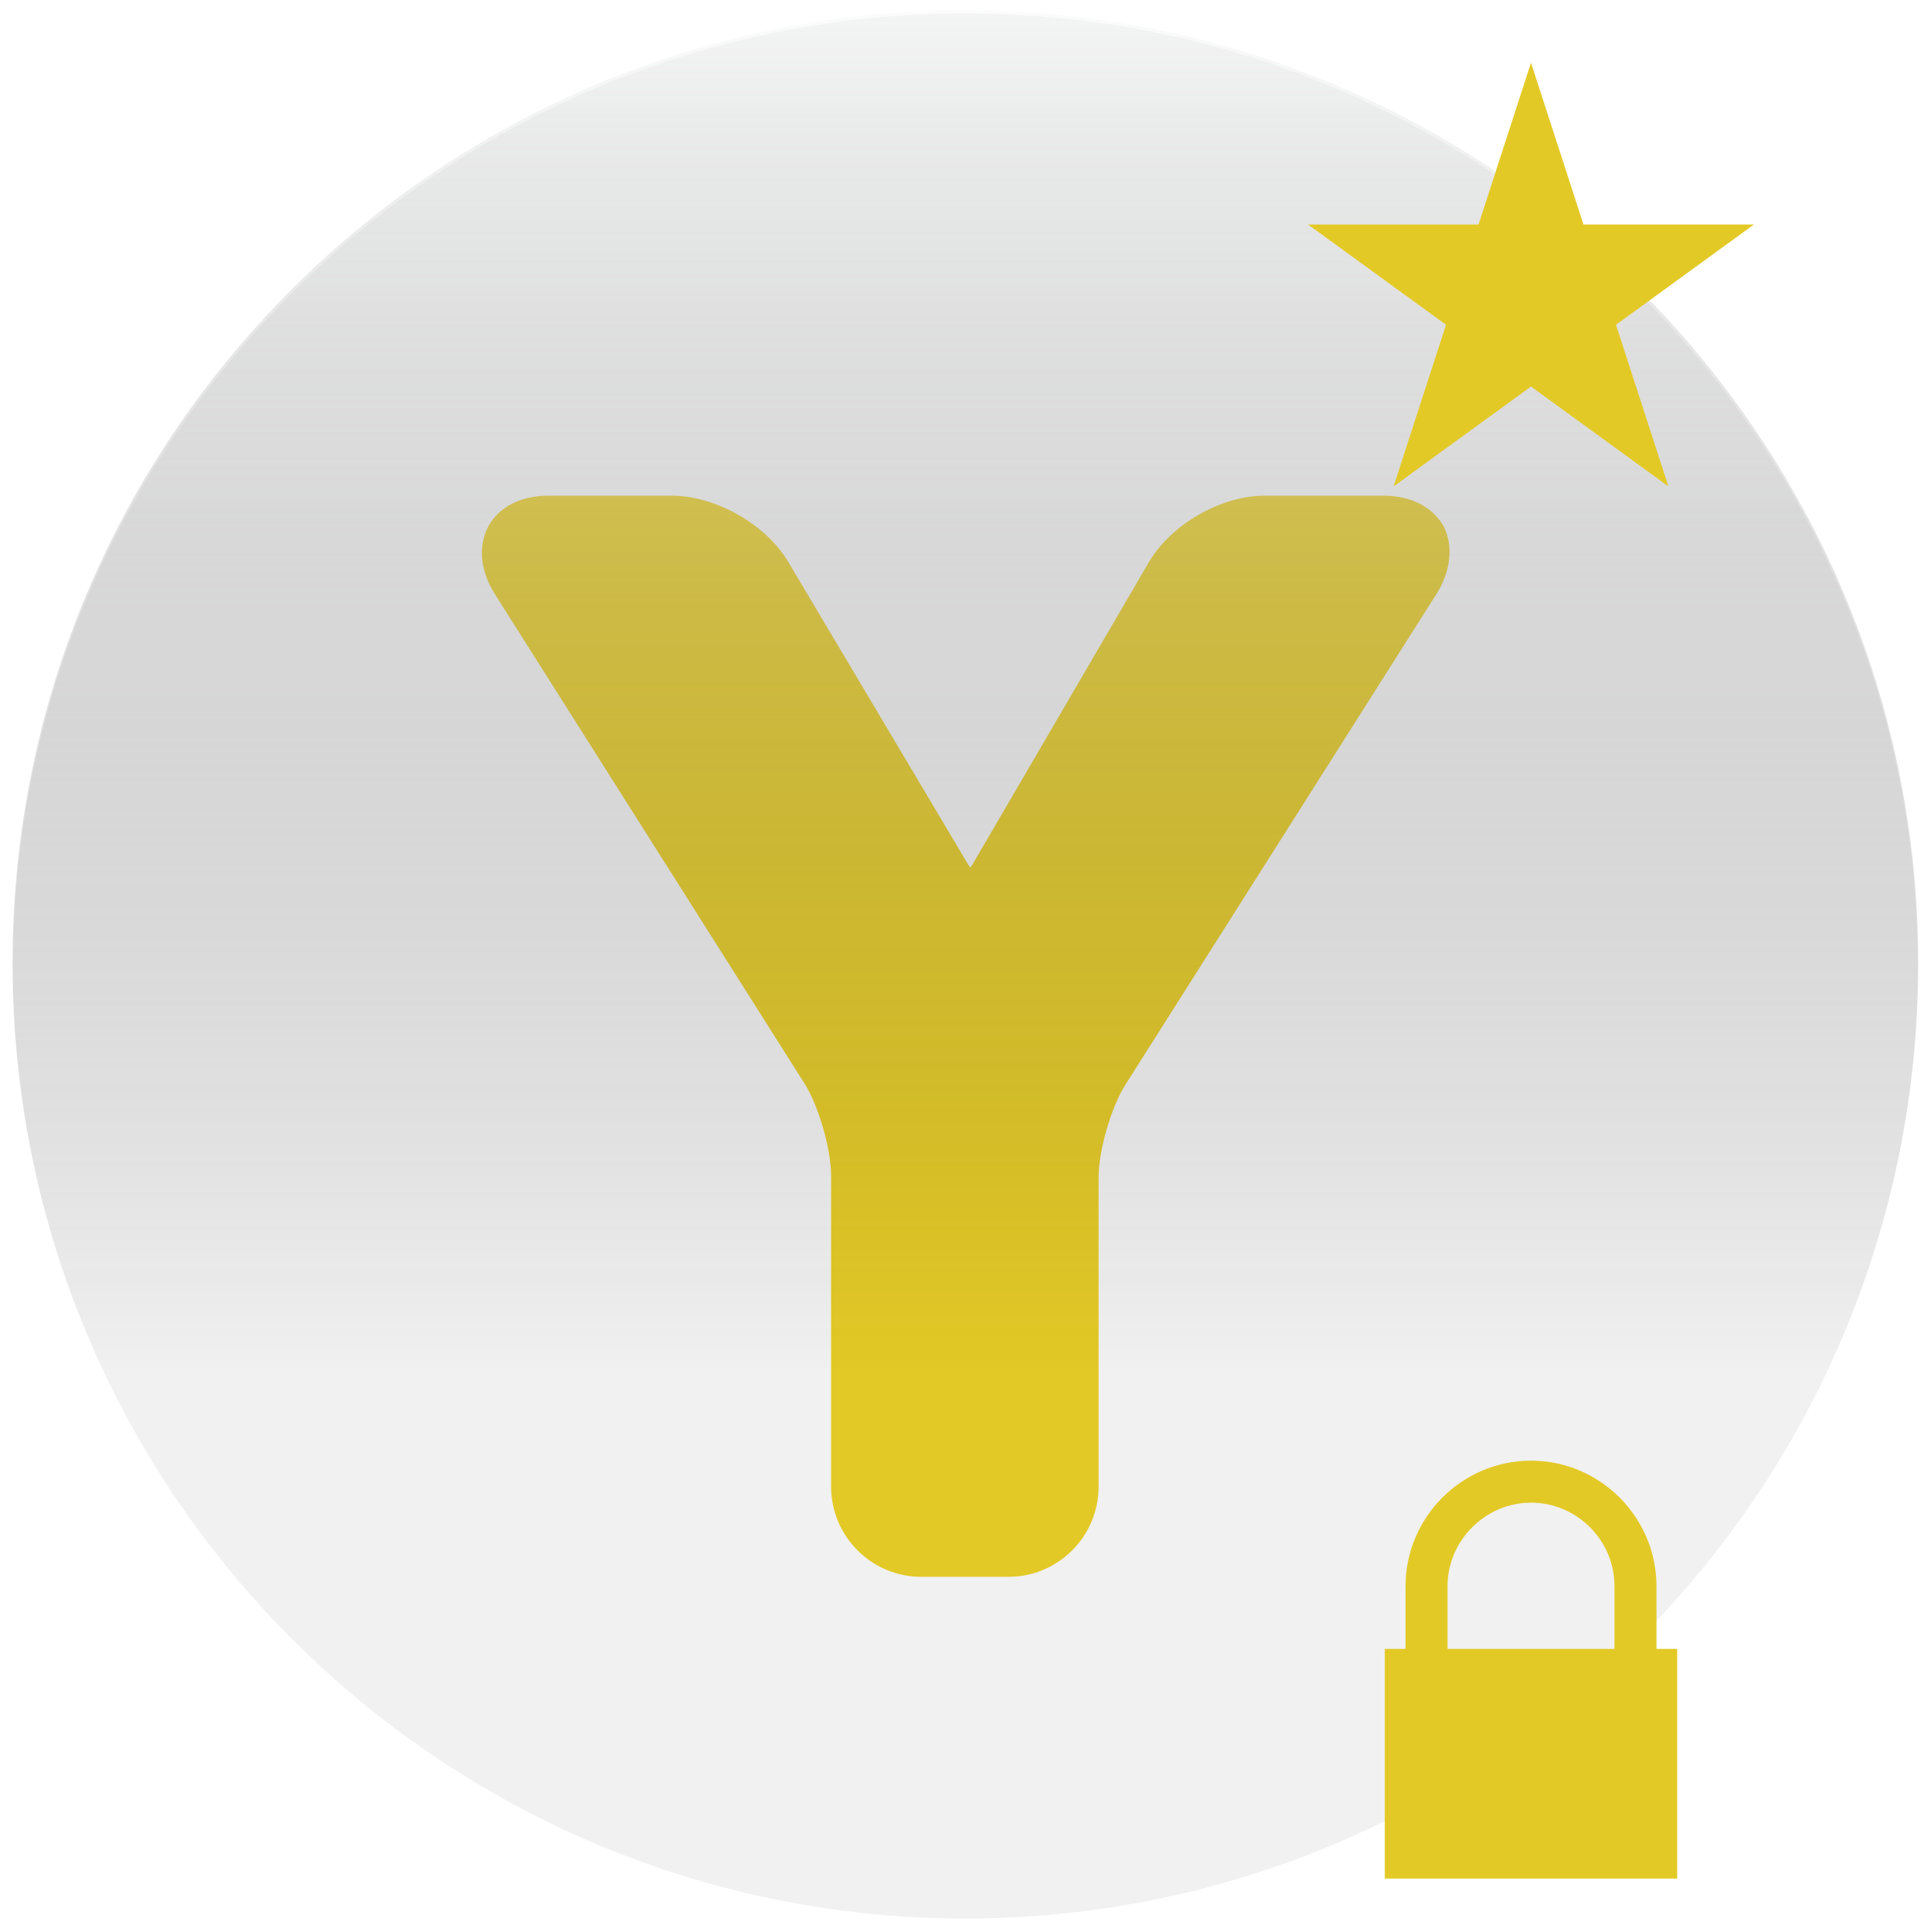
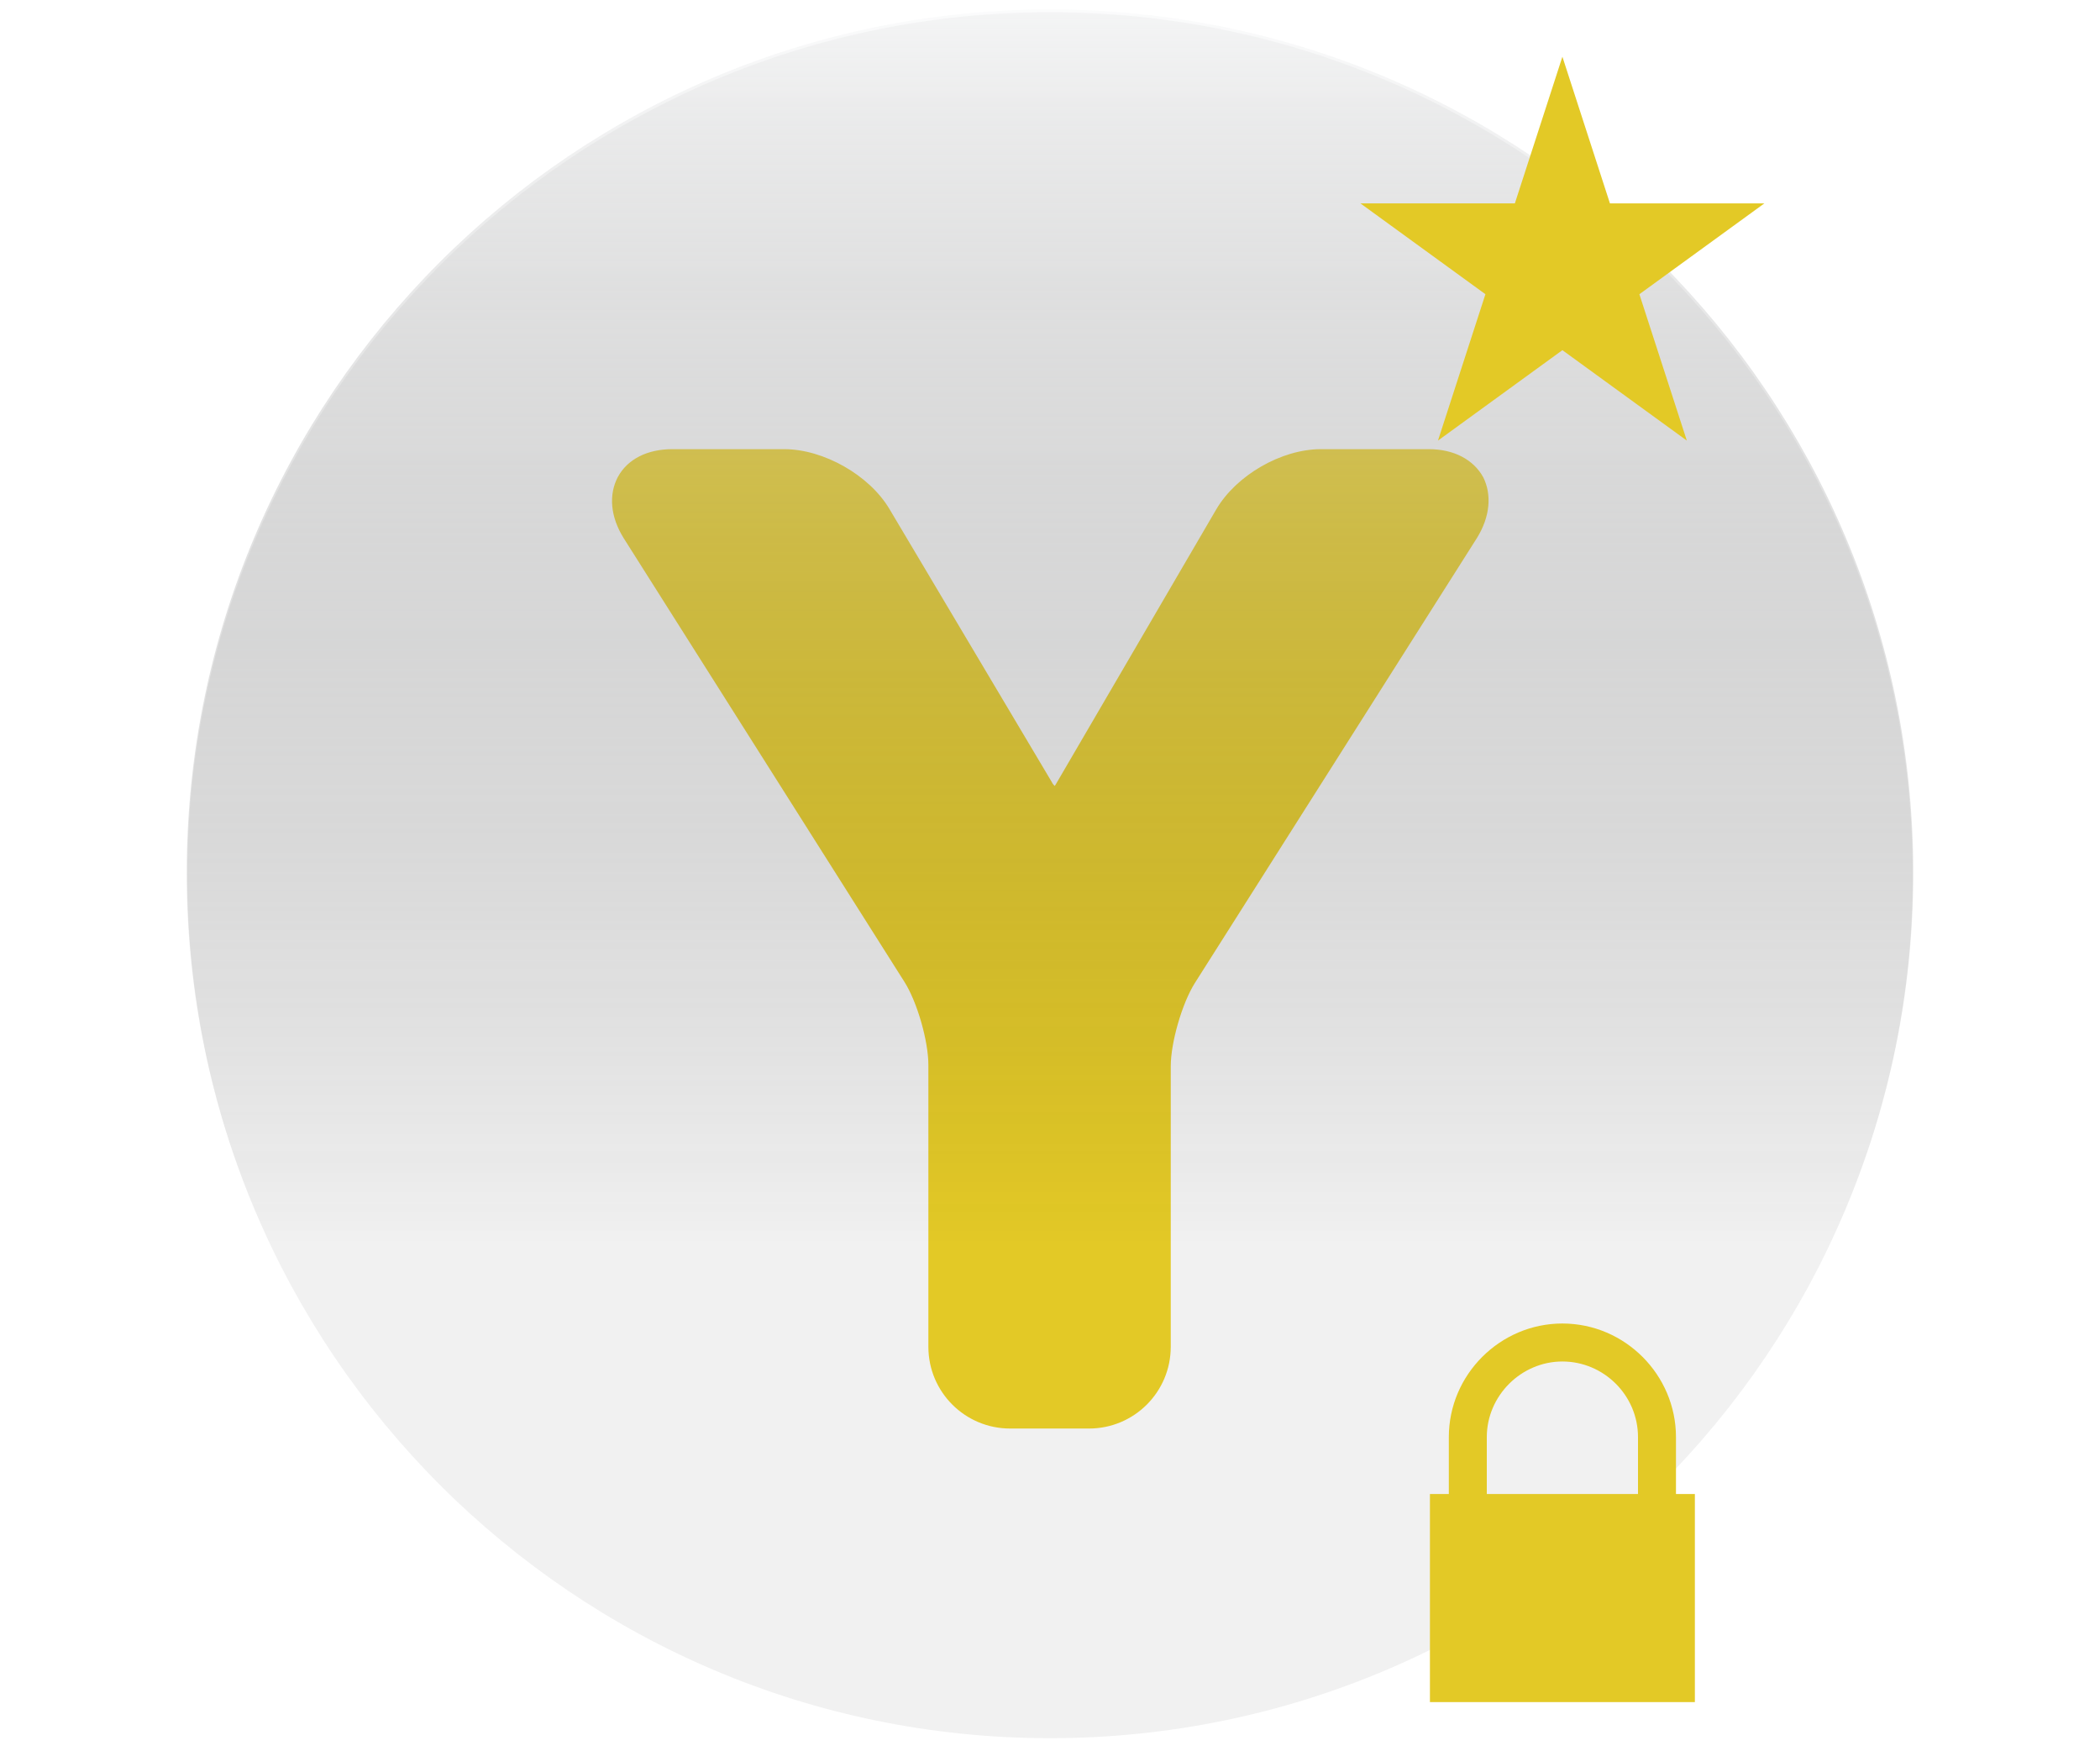
- <svg xmlns="http://www.w3.org/2000/svg" version="1.1" id="svg4136" x="0px" y="0px" viewBox="0 0 372.4 372.6" enable-background="new 0 0 372.4 372.6" xml:space="preserve">
+ <svg xmlns="http://www.w3.org/2000/svg" version="1.1" id="svg4136" x="0px" y="0px" width="1200px" height="1000px" viewBox="0 0 1200 1000" enable-background="new 0 0 1200 1000" xml:space="preserve">
  <g id="g4146" transform="translate(-1.570662,12.35747)" display="none">
-     <path id="path4148" display="inline" d="M169.2,359.4c-28.7-2.7-57.7-13-82.7-29.3   c-20.9-13.6-25.6-19.2-25.6-30.4c0-22.5,24.7-61.8,67-106.7c24-25.5,57.5-55.4,61.1-54.6c7,1.6,63.3,56.4,84.3,82.2   c33.3,40.8,48.6,74.2,40.8,89.1c-5.9,11.3-42.6,33.5-69.5,42C222.4,358.8,193.2,361.7,169.2,359.4L169.2,359.4z M32.7,276.3   c-17.4-26.6-26.1-52.9-30.4-90.8c-1.4-12.5-0.9-19.7,3.2-45.4c5.1-32.1,23.3-69.1,45.3-92c9.3-9.7,10.2-10,21.6-6.1   c13.8,4.7,28.6,14.9,51.5,35.6l13.4,12.1l-7.3,9c-34,41.5-69.8,100.5-83.3,137c-7.3,19.8-10.3,39.8-7.1,48   C41.7,289.3,39.8,287.3,32.7,276.3z M337.6,280.9c1.7-8.4-0.5-23.8-5.5-39.3c-11-33.6-47.8-96.1-81.7-138.6l-10.6-13.4L251.3,79   c15-13.8,25.5-22.1,36.7-29.1c8.9-5.5,21.6-10.4,27.1-10.4c3.4,0,15.2,12.3,24.8,25.7c14.8,20.8,25.7,46,31.2,72.2   c3.6,16.9,3.9,53.2,0.6,70.1c-2.7,13.9-8.4,31.9-14,44.1c-4.2,9.1-14.5,26.9-19.1,32.7C336.3,287.3,336.3,287.3,337.6,280.9   L337.6,280.9z M172.3,33.1c-15.6-7.9-39.7-16.4-53-18.7c-4.7-0.8-12.6-1.2-17.7-1c-11,0.6-10.5,0,7.1-8.3   c14.6-6.9,26.8-11,43.4-14.5c18.6-3.9,53.7-4,72-0.1c19.8,4.2,43.1,12.9,56.3,20.9l3.9,2.4l-9-0.5c-17.8-0.9-43.8,6.3-71.6,19.9   c-8.4,4.1-15.7,7.4-16.3,7.3C187,40.4,180.1,37.1,172.3,33.1z" />
+     <path id="path4148" display="inline" d="M551.7,985.4c-77-7.2-154.9-34.9-222-78.6   c-56.1-36.5-68.7-51.5-68.7-81.6c0-60.4,66.3-165.9,179.8-286.4c64.4-68.4,154.3-148.7,164-146.5c18.8,4.3,169.9,151.4,226.2,220.6   C920.5,722.4,961.6,812,940.6,852c-15.8,30.3-114.3,89.9-186.5,112.7C694.5,983.8,616.1,991.6,551.7,985.4L551.7,985.4z    M185.4,762.4c-46.7-71.4-70-142-81.6-243.7c-3.8-33.5-2.4-52.9,8.6-121.8c13.7-86.2,62.5-185.5,121.6-246.9   c25-26,27.4-26.8,58-16.4c37,12.6,76.8,40,138.2,95.5l36,32.5l-19.6,24.2C355.3,397.1,259.2,555.4,223,653.4   c-19.6,53.1-27.6,106.8-19.1,128.8C209.5,797.2,204.4,791.9,185.4,762.4z M1003.7,774.7c4.6-22.5-1.3-63.9-14.8-105.5   c-29.5-90.2-128.3-257.9-219.3-372l-28.4-36l30.9-28.4c40.3-37,68.4-59.3,98.5-78.1c23.9-14.8,58-27.9,72.7-27.9   c9.1,0,40.8,33,66.6,69c39.7,55.8,69,123.5,83.7,193.8c9.7,45.4,10.5,142.8,1.6,188.1c-7.2,37.3-22.5,85.6-37.6,118.4   c-11.3,24.4-38.9,72.2-51.3,87.8C1000.2,791.9,1000.2,791.9,1003.7,774.7L1003.7,774.7z M560,109.6c-41.9-21.2-106.5-44-142.2-50.2   c-12.6-2.1-33.8-3.2-47.5-2.7c-29.5,1.6-28.2,0,19.1-22.3C428.5,16,461.3,5,505.8-4.4C555.8-14.9,650-15.2,699.1-4.7   c53.1,11.3,115.7,34.6,151.1,56.1l10.5,6.4l-24.2-1.3c-47.8-2.4-117.6,16.9-192.2,53.4c-22.5,11-42.1,19.9-43.7,19.6   C599.5,129.2,581,120.4,560,109.6z" />
  </g>
-   <circle display="none" fill="#D03634" cx="182.3" cy="193" r="140" />
-   <path display="none" fill="#161616" d="M211.5,208.4c-3.6-1.3-12.7-2.7-36-2.7h-22.3c-3.4,0-6.2,2.8-6.2,6.2v32.2  c0,3.4,2.8,6.2,6.2,6.2h27.4c18.7,0,25.6-0.6,28.2-1.2c5.2-1,9.2-3.1,12.3-6.6c3-3.4,4.4-8,4.4-14c0-5.2-1.2-9.3-3.5-12.8  C219.5,212.4,216.1,210,211.5,208.4z" />
-   <path display="none" fill="#161616" d="M157,158.2h15.8c16.4,0,26.6-0.2,30.4-0.7c5.9-0.7,10.5-2.7,13.7-5.9c3-3,4.5-7.1,4.5-12.3  c0-2.5-0.3-4.7-0.9-6.7c-0.9-2.9-5.3-7.7-8.2-8.9c-2-0.9-4.4-1.5-7.1-1.8c-3.9-0.4-16-0.7-35.9-0.7h-12.4c-3.4,0-6.2,2.8-6.2,6.2  V152C150.8,155.4,153.6,158.2,157,158.2z" />
-   <path display="none" fill="#161616" d="M186.2,2.9C85.2,2.9,3.1,85,3.1,186s82.1,183.1,183.1,183.1S369.3,286.9,369.3,186  C369.3,85,287.2,2.9,186.2,2.9z M284.3,261.4c-4.9,10-11.8,18.1-20.4,24.1c-8.5,6-19.1,9.8-31.5,11.1c-7.6,0.8-25.2,1.3-52.3,1.5  l0,0h-60c-10.1,0-18.3-8.2-18.3-18.3V92.2c0-10.1,8.2-18.3,18.3-18.3h72.6c17.3,0,29.9,0.7,38.6,2.2c9.1,1.5,17.3,4.8,24.5,9.7  c7.3,5,13.4,11.6,18.1,19.7c4.9,8.3,7.4,17.7,7.4,27.9c0,11.1-3,21.4-9,30.6c-3.5,5.4-7.8,10.1-12.7,13.9c-0.2,0.1-0.3,0.2-0.4,0.3  c0.1,0.1,0.2,0.1,0.3,0.2c8.3,4.1,15.2,9.7,20.5,16.6c7.8,10.1,11.7,22.1,11.7,35.7C291.7,241.1,289.2,251.5,284.3,261.4z" />
-   <linearGradient id="SVGID_1_" gradientUnits="userSpaceOnUse" x1="186.237" y1="1.133" x2="186.237" y2="330.089" gradientTransform="matrix(0.9997 0 0 0.9997 0 0.8669)">
+   <circle display="none" fill="#D03634" cx="589.5" cy="518" r="375.7" />
+   <path display="none" fill="#161616" d="M667.9,559.3c-9.7-3.5-34.1-7.2-96.6-7.2h-59.8c-9.1,0-16.6,7.5-16.6,16.6v86.4  c0,9.1,7.5,16.6,16.6,16.6H585c50.2,0,68.7-1.6,75.7-3.2c14-2.7,24.7-8.3,33-17.7c8.1-9.1,11.8-21.5,11.8-37.6c0-14-3.2-25-9.4-34.4  C689.4,570,680.2,563.6,667.9,559.3z" />
+   <path display="none" fill="#161616" d="M521.6,424.6H564c44,0,71.4-0.5,81.6-1.9c15.8-1.9,28.2-7.2,36.8-15.8  c8.1-8.1,12.1-19.1,12.1-33c0-6.7-0.8-12.6-2.4-18c-2.4-7.8-14.2-20.7-22-23.9c-5.4-2.4-11.8-4-19.1-4.8  c-10.5-1.1-42.9-1.9-96.3-1.9h-33.3c-9.1,0-16.6,7.5-16.6,16.6v66C505,417.1,512.5,424.6,521.6,424.6z" />
+   <path display="none" fill="#161616" d="M600,7.8c-271.1,0-491.4,220.3-491.4,491.4S328.9,990.6,600,990.6s491.4-220.6,491.4-491.4  C1091.4,228.1,871.1,7.8,600,7.8z M863.3,701.6c-13.2,26.8-31.7,48.6-54.8,64.7c-22.8,16.1-51.3,26.3-84.5,29.8  c-20.4,2.1-67.6,3.5-140.4,4l0,0h-161c-27.1,0-49.1-22-49.1-49.1V247.5c0-27.1,22-49.1,49.1-49.1h194.8c46.4,0,80.2,1.9,103.6,5.9  c24.4,4,46.4,12.9,65.8,26c19.6,13.4,36,31.1,48.6,52.9c13.2,22.3,19.9,47.5,19.9,74.9c0,29.8-8.1,57.4-24.2,82.1  c-9.4,14.5-20.9,27.1-34.1,37.3c-0.5,0.3-0.8,0.5-1.1,0.8c0.3,0.3,0.5,0.3,0.8,0.5c22.3,11,40.8,26,55,44.6  c20.9,27.1,31.4,59.3,31.4,95.8C883.1,647.1,876.4,675,863.3,701.6z" />
+   <linearGradient id="SVGID_1_" gradientUnits="userSpaceOnUse" x1="186.256" y1="998.867" x2="186.256" y2="669.91" gradientTransform="matrix(2.683 0 0 -2.683 100.2684 2685.365)">
    <stop offset="0" style="stop-color:#F7F8F9;stop-opacity:0.5" />
    <stop offset="0.8" style="stop-color:#161616;stop-opacity:0" />
  </linearGradient>
-   <circle display="none" fill="url(#SVGID_1_)" cx="186.2" cy="185.8" r="183.8" />
-   <circle fill="#E3C926" cx="182.3" cy="193" r="140" />
-   <path fill="#F1F1F1" d="M186.2,2.6C84.9,2.6,2.5,85,2.5,186.3S84.9,370,186.2,370s183.7-82.4,183.7-183.7S287.5,2.6,186.2,2.6z   M277.1,114.5L217,209.3c-2.7,4.3-5.1,12.6-5.1,17.7v59.7c0,9.6-7.8,17.4-17.4,17.4h-16.8c-9.6,0-17.4-7.8-17.4-17.4v-60  c0-5.1-2.4-13.4-5.1-17.7l-59.8-94.5c-2.8-4.5-3.2-9.2-1.2-13c2.1-3.8,6.3-5.9,11.6-5.9h23.8c8.4,0,18.1,5.5,22.4,12.7l34.6,58.2  c0.2,0.4,0.4,0.6,0.6,0.8c0.1-0.2,0.3-0.4,0.5-0.8l33.9-58.1c4.3-7.3,13.9-12.8,22.3-12.8h23c5.3,0,9.5,2.2,11.6,6  C280.3,105.3,279.9,110,277.1,114.5z" />
-   <linearGradient id="SVGID_2_" gradientUnits="userSpaceOnUse" x1="186.237" y1="1.133" x2="186.237" y2="330.089" gradientTransform="matrix(0.9997 0 0 0.9997 0 0.8669)">
+   <circle display="none" fill="url(#SVGID_1_)" cx="600" cy="498.7" r="493.3" />
+   <circle fill="#E3C926" cx="589.5" cy="518" r="375.7" />
+   <path fill="#F1F1F1" d="M600,7C328.1,7,107,228.1,107,500s221.1,493,493,493s493-221.1,493-493S871.9,7,600,7z M844,307.3  L682.7,561.7c-7.2,11.5-13.7,33.8-13.7,47.5v160.2c0,25.8-20.9,46.7-46.7,46.7h-45.1c-25.8,0-46.7-20.9-46.7-46.7v-161  c0-13.7-6.4-36-13.7-47.5L356.3,307.3c-7.5-12.1-8.6-24.7-3.2-34.9c5.6-10.2,16.9-15.8,31.1-15.8h63.9c22.5,0,48.6,14.8,60.1,34.1  l92.9,156.2c0.5,1.1,1.1,1.6,1.6,2.1c0.3-0.5,0.8-1.1,1.3-2.1l91-155.9c11.5-19.6,37.3-34.4,59.8-34.4h61.7  c14.2,0,25.5,5.9,31.1,16.1C852.5,282.6,851.5,295.2,844,307.3z" />
+   <linearGradient id="SVGID_2_" gradientUnits="userSpaceOnUse" x1="186.256" y1="998.867" x2="186.256" y2="669.91" gradientTransform="matrix(2.683 0 0 -2.683 100.2684 2685.365)">
    <stop offset="0" style="stop-color:#F7F8F9;stop-opacity:0.5" />
    <stop offset="0.8" style="stop-color:#161616;stop-opacity:0" />
  </linearGradient>
-   <circle display="none" fill="url(#SVGID_2_)" cx="186.2" cy="185.8" r="183.8" />
-   <circle display="none" fill="#3093D3" cx="182.3" cy="191" r="140" />
-   <path display="none" fill="#F1F1F1" d="M186.2,1.6C85.4,1.6,3.5,83.5,3.5,184.3C3.5,285,85.4,367,186.2,367s182.7-82,182.7-182.7  C368.9,83.5,286.9,1.6,186.2,1.6z M277.2,290.5c-2,3.8-6.2,5.9-11.5,5.9h-25c-8.3,0-18-5.3-22.5-12.3l-31.1-48.5  c-0.5-0.8-1-1.1-1.1-1.2c0.1,0-0.4,0.3-0.9,1.2l-31.2,48.5c-4.5,7-14.2,12.3-22.5,12.3h-24.7c-5.3,0-9.4-2.2-11.5-5.9  c-2-3.8-1.6-8.5,1.3-12.8l54.4-83c2.1-3.2,2.1-9.1,0-12.3L102.7,108c-2.8-4.4-3.3-9.1-1.3-12.9c2.1-3.8,6.2-5.9,11.5-5.9h23.5  c8.3,0,18,5.3,22.4,12.4l27.2,43.6c0.4,0.6,0.7,0.9,0.9,1c0.1-0.1,0.4-0.4,0.7-1l26.6-43.5c4.4-7.1,14-12.5,22.3-12.5h23.1  c5.2,0,9.4,2.2,11.5,5.9c2.1,3.8,1.6,8.4-1.2,12.9l-48.6,75.8c-2.1,3.2-2,9.1,0.1,12.3l54.3,81.7C278.7,282,279.2,286.7,277.2,290.5  z" />
-   <linearGradient id="SVGID_3_" gradientUnits="userSpaceOnUse" x1="186.237" y1="1.133" x2="186.237" y2="330.089" gradientTransform="matrix(0.9997 0 0 0.9997 0 0.8669)">
+   <circle display="none" fill="url(#SVGID_2_)" cx="600" cy="498.7" r="493.3" />
+   <circle display="none" fill="#3093D3" cx="589.5" cy="512.6" r="375.7" />
+   <path display="none" fill="#F1F1F1" d="M600,4.3c-270.5,0-490.3,219.8-490.3,490.3C109.7,764.9,329.5,985,600,985  s490.3-220.1,490.3-490.3C1090.3,224.1,870.3,4.3,600,4.3z M844.2,779.7c-5.4,10.2-16.6,15.8-30.9,15.8h-67.1  c-22.3,0-48.3-14.2-60.4-33l-83.5-130.2c-1.3-2.1-2.7-3-3-3.2c0.3,0-1.1,0.8-2.4,3.2l-83.7,130.2c-12.1,18.8-38.1,33-60.4,33h-66.3  c-14.2,0-25.2-5.9-30.9-15.8c-5.4-10.2-4.3-22.8,3.5-34.4l146-222.8c5.6-8.6,5.6-24.4,0-33L375.9,289.9c-7.5-11.8-8.9-24.4-3.5-34.6  c5.6-10.2,16.6-15.8,30.9-15.8h63.1c22.3,0,48.3,14.2,60.1,33.3l73,117c1.1,1.6,1.9,2.4,2.4,2.7c0.3-0.3,1.1-1.1,1.9-2.7l71.4-116.7  c11.8-19.1,37.6-33.5,59.8-33.5h62c14,0,25.2,5.9,30.9,15.8c5.6,10.2,4.3,22.5-3.2,34.6L694.2,493.3c-5.6,8.6-5.4,24.4,0.3,33  l145.7,219.3C848.3,756.8,849.6,769.5,844.2,779.7z" />
+   <linearGradient id="SVGID_3_" gradientUnits="userSpaceOnUse" x1="186.256" y1="998.867" x2="186.256" y2="669.91" gradientTransform="matrix(2.683 0 0 -2.683 100.2684 2685.365)">
    <stop offset="0" style="stop-color:#F7F8F9;stop-opacity:0.5" />
    <stop offset="0.8" style="stop-color:#161616;stop-opacity:0" />
  </linearGradient>
-   <circle display="none" fill="url(#SVGID_3_)" cx="186.2" cy="185.8" r="183.8" />
-   <circle display="none" fill="#9BD368" cx="182.3" cy="192" r="140" />
-   <path display="none" fill="#F1F1F1" d="M186,160.8l-16.9,46.5c-0.4,1-0.3,1.7-0.2,2c0.2,0.3,0.9,0.5,1.9,0.5h30.7  c1.2,0,1.8-0.3,1.9-0.5s0.3-0.8-0.2-2L186,160.8z" />
-   <path display="none" fill="#F1F1F1" d="M186.2,2.4C85.3,2.4,3.3,84.4,3.3,185.3c0,100.8,82,182.9,182.9,182.9  c100.8,0,182.9-82,182.9-182.9C369.1,84.4,287,2.4,186.2,2.4z M284.7,274.5c-2.5,3.6-6.7,5.7-11.8,5.7h-20.3  c-8.8,0-17.8-6.2-21-14.4l-8.9-23.3c-1.3-3.5-6-6.7-9.7-6.7h-55.6c-3.7,0-8.2,3.2-9.5,6.7l-8.4,23.2c-3,8.2-12.1,14.6-20.9,14.6  H99.4c-5,0-9.3-2.1-11.8-5.7c-2.5-3.6-2.9-8.4-1.1-13l68-174.6c3.2-8.2,12.2-14.4,21-14.4h19.1c8.8,0,17.8,6.1,21.1,14.3l69.9,174.5  C287.5,266.1,287.2,270.9,284.7,274.5z" />
-   <linearGradient id="SVGID_4_" gradientUnits="userSpaceOnUse" x1="186.237" y1="1.133" x2="186.237" y2="330.089" gradientTransform="matrix(0.9997 0 0 0.9997 0 0.8669)">
+   <circle display="none" fill="url(#SVGID_3_)" cx="600" cy="498.7" r="493.3" />
+   <circle display="none" fill="#9BD368" cx="589.5" cy="515.3" r="375.7" />
+   <path display="none" fill="#F1F1F1" d="M599.5,431.6l-45.4,124.8c-1.1,2.7-0.8,4.6-0.5,5.4c0.5,0.8,2.4,1.3,5.1,1.3h82.4  c3.2,0,4.8-0.8,5.1-1.3c0.3-0.5,0.8-2.1-0.5-5.4L599.5,431.6z" />
+   <path display="none" fill="#F1F1F1" d="M600,6.4c-270.8,0-490.9,220.1-490.9,490.9c0,270.5,220.1,490.9,490.9,490.9  c270.5,0,490.9-220.1,490.9-490.9S870.5,6.4,600,6.4z M864.4,736.7c-6.7,9.7-18,15.3-31.7,15.3h-54.5c-23.6,0-47.8-16.6-56.4-38.6  L698,650.8c-3.5-9.4-16.1-18-26-18H522.7c-9.9,0-22,8.6-25.5,18l-22.5,62.3c-8.1,22-32.5,39.2-56.1,39.2H367  c-13.4,0-25-5.6-31.7-15.3c-6.7-9.7-7.8-22.5-3-34.9l182.5-468.6c8.6-22,32.7-38.6,56.4-38.6h51.3c23.6,0,47.8,16.4,56.6,38.4  l187.6,468.3C871.9,714.2,871.1,727.1,864.4,736.7z" />
+   <linearGradient id="SVGID_4_" gradientUnits="userSpaceOnUse" x1="186.256" y1="998.867" x2="186.256" y2="669.91" gradientTransform="matrix(2.683 0 0 -2.683 100.2684 2685.365)">
    <stop offset="0" style="stop-color:#F7F8F9;stop-opacity:0.5" />
    <stop offset="0.8" style="stop-color:#161616;stop-opacity:0" />
  </linearGradient>
-   <circle fill="url(#SVGID_4_)" cx="186.2" cy="185.8" r="183.8" />
-   <path fill="#E3C926" d="M267.1,318v44.3h56.4V318 M271.1,318v-12.1c0-13.3,10.9-24.2,24.2-24.2c13.3,0,24.2,10.9,24.2,24.2V318h-8.1  v-12.1c0-8.9-7.3-16.1-16.1-16.1s-16.1,7.3-16.1,16.1V318" />
-   <path fill="#E3C926" d="M268.8,93.8l26.5-81.7l26.5,81.7l-69.5-50.5h86" />
+   <circle fill="url(#SVGID_4_)" cx="600" cy="498.7" r="493.3" />
+   <path fill="#E3C926" d="M817.1,853.5v118.9h151.4V853.5 M827.9,853.5V821c0-35.7,29.3-64.9,64.9-64.9c35.7,0,64.9,29.3,64.9,64.9  v32.5H936V821c0-23.9-19.6-43.2-43.2-43.2s-43.2,19.6-43.2,43.2v32.5" />
+   <path fill="#E3C926" d="M821.7,251.7l71.1-219.3l71.1,219.3L777.4,116.2h230.8" />
</svg>
